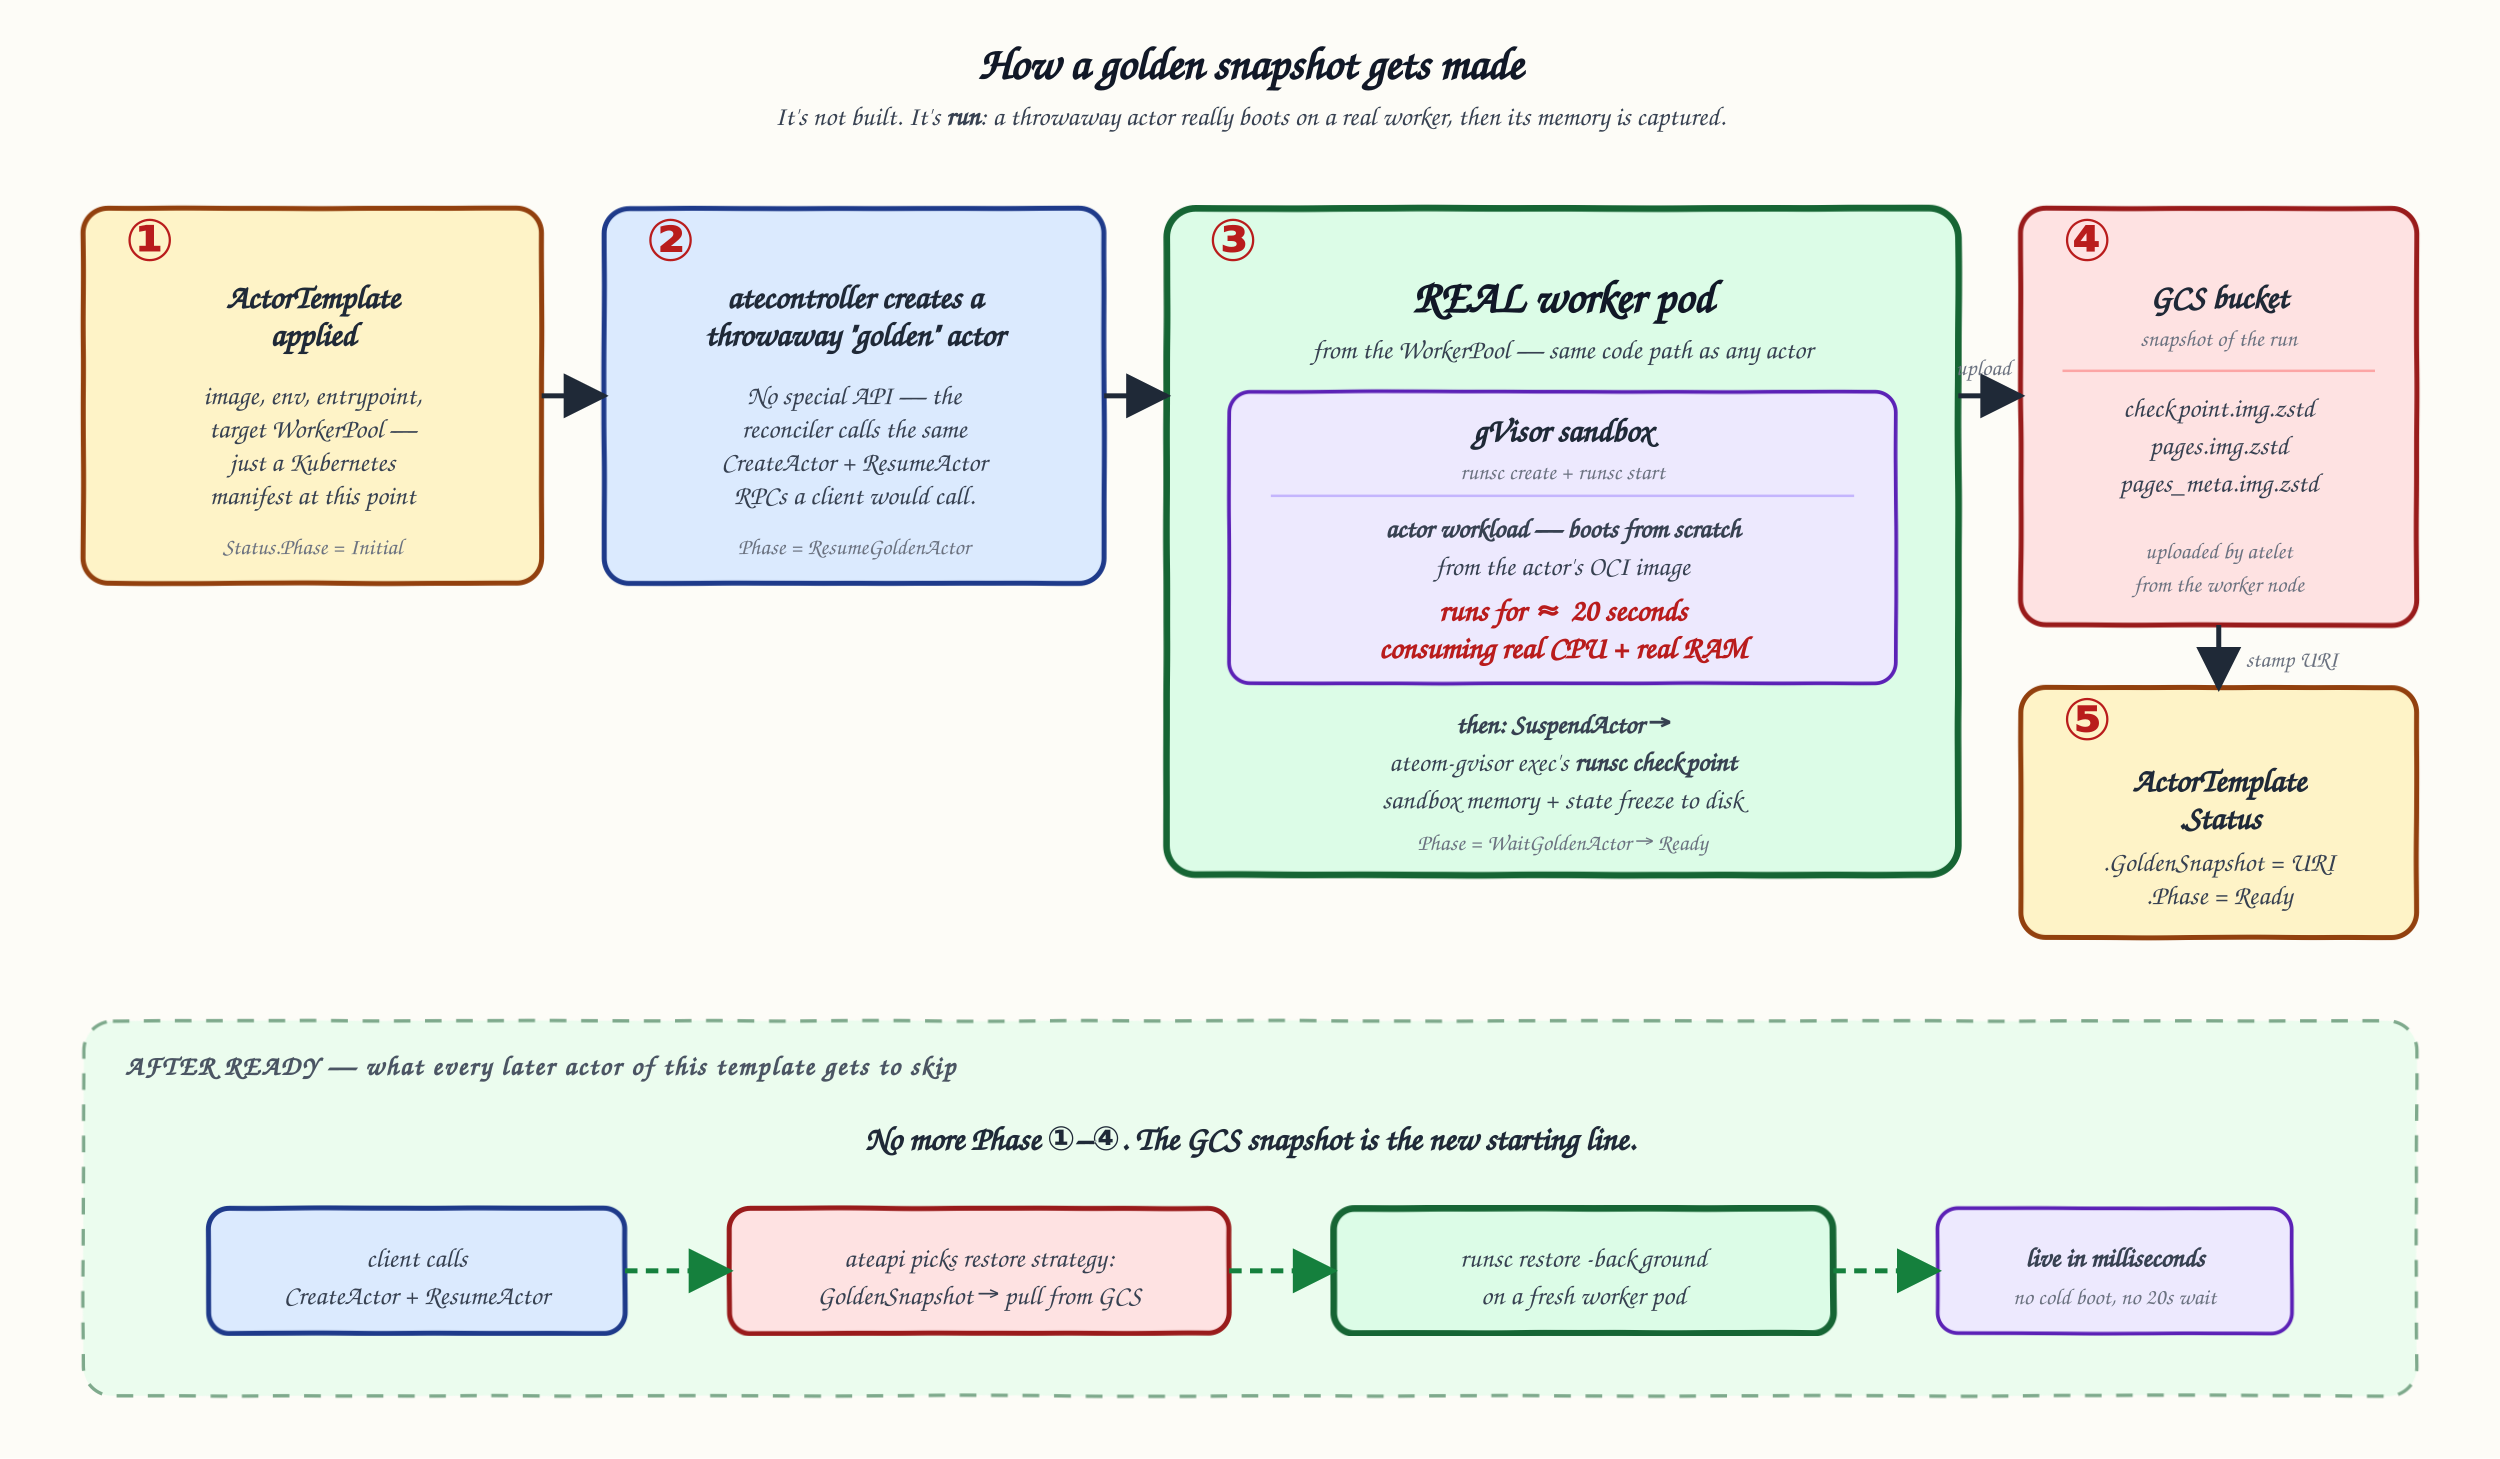
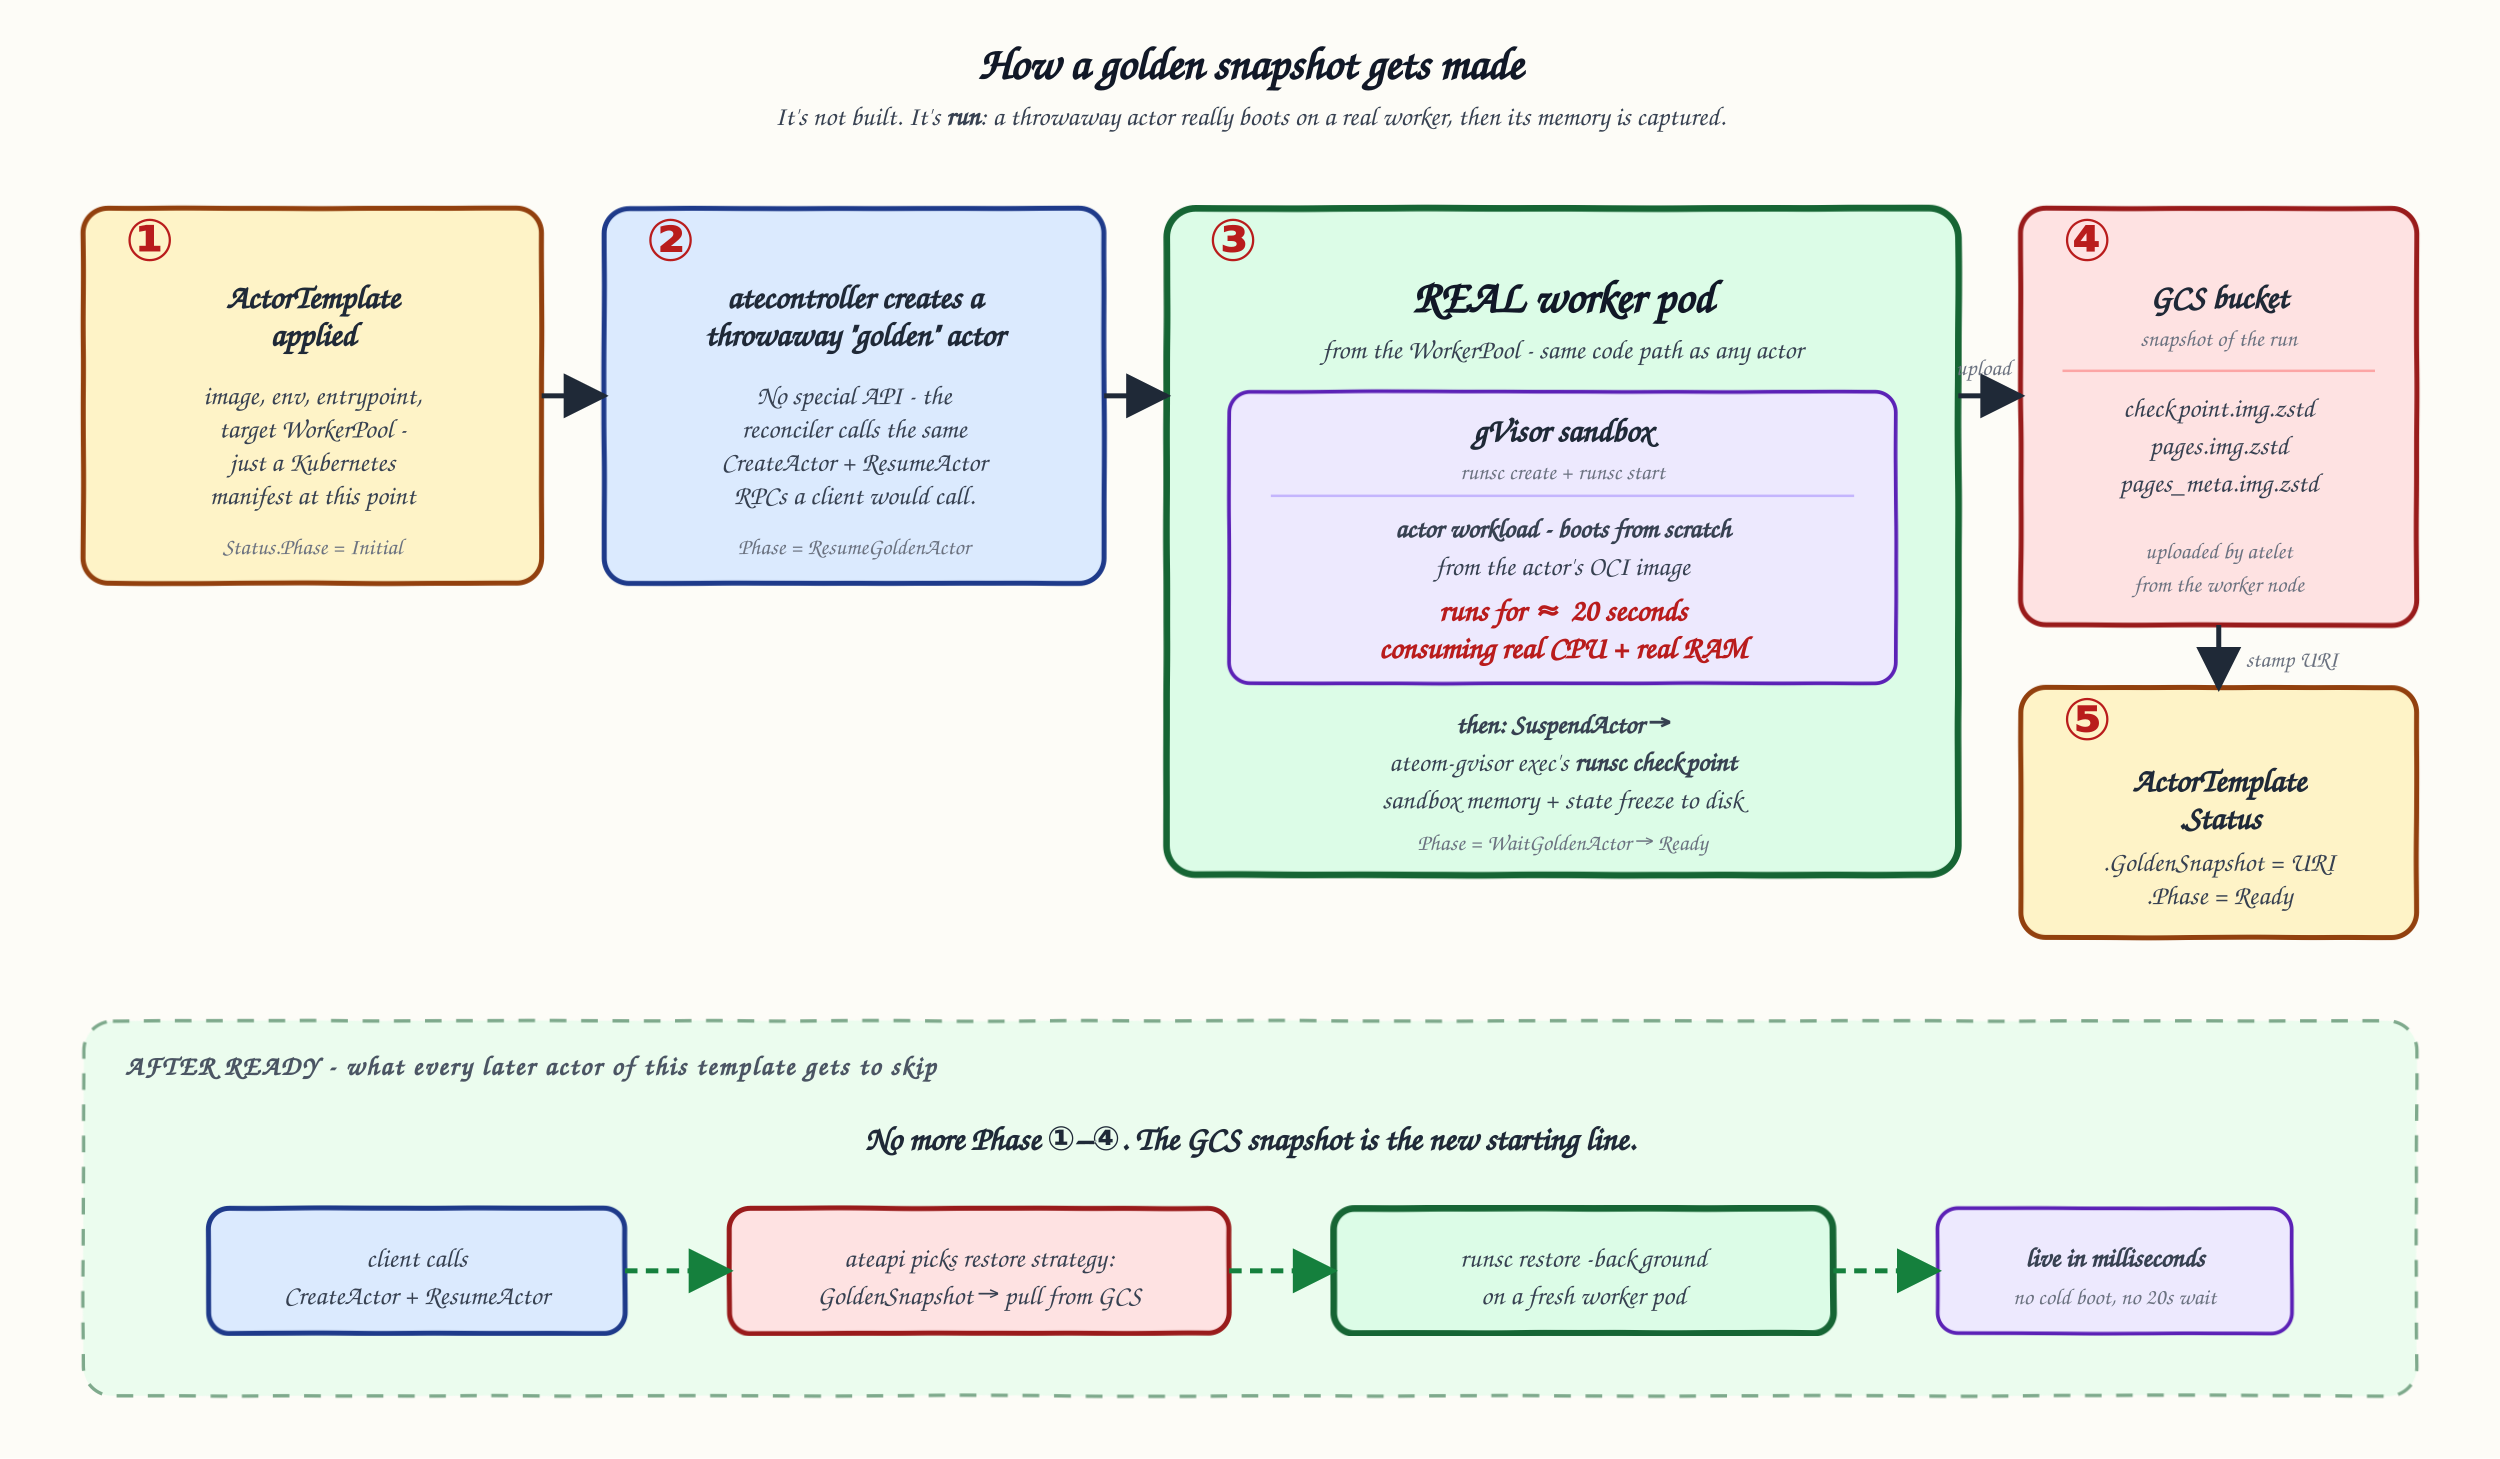
<svg xmlns="http://www.w3.org/2000/svg" viewBox="0 0 1200 700" role="img" aria-labelledby="title desc" font-family="'Comic Sans MS', 'Patrick Hand', 'Caveat', cursive, system-ui, sans-serif">
  <defs>
    <filter id="sketch" x="-2%" y="-2%" width="104%" height="104%">
      <feTurbulence type="fractalNoise" baseFrequency="0.018" numOctaves="2" seed="13" result="noise" />
      <feDisplacementMap in="SourceGraphic" in2="noise" scale="0.8" />
    </filter>
    <filter id="sketch-region" x="-2%" y="-2%" width="104%" height="104%">
      <feTurbulence type="fractalNoise" baseFrequency="0.014" numOctaves="2" seed="31" result="noise" />
      <feDisplacementMap in="SourceGraphic" in2="noise" scale="1.0" />
    </filter>
    <marker id="arrow" viewBox="0 0 10 10" refX="9" refY="5" markerWidth="9" markerHeight="9" orient="auto-start-reverse">
      <path d="M 0 0 L 10 5 L 0 10 z" fill="#1f2937" />
    </marker>
    <marker id="arrow-grn" viewBox="0 0 10 10" refX="9" refY="5" markerWidth="9" markerHeight="9" orient="auto-start-reverse">
      <path d="M 0 0 L 10 5 L 0 10 z" fill="#15803d" />
    </marker>
    <style>
      .box-crd    { fill: #fef3c7; stroke: #92400e; stroke-width: 2.4; }
      .box-cp     { fill: #dbeafe; stroke: #1e3a8a; stroke-width: 2.4; }
      .box-pod    { fill: #dcfce7; stroke: #166534; stroke-width: 3.2; }
      .box-st     { fill: #fee2e2; stroke: #991b1b; stroke-width: 2.4; }
      .box-sand   { fill: #ede9fe; stroke: #5b21b6; stroke-width: 1.8; }
      .box-note   { fill: #fef9c3; stroke: #a16207; stroke-width: 2.4; }
      .box-tmpl   { fill: #fef3c7; stroke: #92400e; stroke-width: 2.4; }

      .label-big   { font-size: 22px; font-weight: 700; fill: #111827; }
      .label-med   { font-size: 16px; font-weight: 700; fill: #1f2937; }
      .label-sm    { font-size: 13px; fill: #374151; }
      .label-tiny  { font-size: 11px; fill: #6b7280; }
      .step-num    { font-size: 28px; font-weight: 700; fill: #b91c1c; }
      .region-tag  { font-size: 13px; font-weight: 700; fill: #4b5563; letter-spacing: 0.08em; }
      .annot       { font-size: 13px; fill: #374151; font-style: italic; }
      .punch       { font-size: 15px; font-weight: 700; fill: #b91c1c; }

      .conn        { fill: none; stroke: #1f2937; stroke-width: 2.4; marker-end: url(#arrow); }
      .conn-grn    { fill: none; stroke: #15803d; stroke-width: 2.4; marker-end: url(#arrow-grn); stroke-dasharray: 6 4; }
    </style>
  </defs>
  <rect width="1200" height="700" fill="#fdfcf7" />
  <text x="600" y="38" text-anchor="middle" class="label-big">How a golden snapshot gets made</text>
  <text x="600" y="60" text-anchor="middle" class="annot">It's not built. It's <tspan font-weight="700">run</tspan>: a throwaway actor really boots on a real worker, then its memory is captured.</text>
  <g filter="url(#sketch)">
    <rect x="40" y="100" width="220" height="180" rx="12" class="box-crd" />
  </g>
  <text x="60" y="125" class="step-num">①</text>
  <text x="150" y="148" text-anchor="middle" class="label-med">ActorTemplate</text>
  <text x="150" y="166" text-anchor="middle" class="label-med">applied</text>
  <text x="150" y="194" text-anchor="middle" class="label-sm">image, env, entrypoint,</text>
-   <text x="150" y="210" text-anchor="middle" class="label-sm">target WorkerPool —</text>
+   <text x="150" y="210" text-anchor="middle" class="label-sm">target WorkerPool -</text>
  <text x="150" y="226" text-anchor="middle" class="label-sm">just a Kubernetes</text>
  <text x="150" y="242" text-anchor="middle" class="label-sm">manifest at this point</text>
  <text x="150" y="266" text-anchor="middle" class="label-tiny" fill="#6b7280">Status.Phase = Initial</text>
  <g filter="url(#sketch)">
    <rect x="290" y="100" width="240" height="180" rx="12" class="box-cp" />
  </g>
  <text x="310" y="125" class="step-num">②</text>
  <text x="410" y="148" text-anchor="middle" class="label-med">atecontroller creates a</text>
  <text x="410" y="166" text-anchor="middle" class="label-med">throwaway "golden" actor</text>
-   <text x="410" y="194" text-anchor="middle" class="label-sm">No special API — the</text>
+   <text x="410" y="194" text-anchor="middle" class="label-sm">No special API - the</text>
  <text x="410" y="210" text-anchor="middle" class="label-sm">reconciler calls the same</text>
  <text x="410" y="226" text-anchor="middle" class="label-sm">CreateActor + ResumeActor</text>
  <text x="410" y="242" text-anchor="middle" class="label-sm">RPCs a client would call.</text>
  <text x="410" y="266" text-anchor="middle" class="label-tiny" fill="#6b7280">Phase = ResumeGoldenActor</text>
  <g filter="url(#sketch)">
    <rect x="560" y="100" width="380" height="320" rx="14" class="box-pod" />
  </g>
  <text x="580" y="125" class="step-num">③</text>
  <text x="750" y="150" text-anchor="middle" class="label-big">REAL worker pod</text>
-   <text x="750" y="172" text-anchor="middle" class="annot">from the WorkerPool — same code path as any actor</text>
+   <text x="750" y="172" text-anchor="middle" class="annot">from the WorkerPool - same code path as any actor</text>
  <g filter="url(#sketch)">
    <rect x="590" y="188" width="320" height="140" rx="10" class="box-sand" />
  </g>
  <text x="750" y="212" text-anchor="middle" class="label-med" fill="#5b21b6">gVisor sandbox</text>
  <text x="750" y="230" text-anchor="middle" class="label-tiny" fill="#5b21b6">runsc create + runsc start</text>
  <line x1="610" y1="238" x2="890" y2="238" stroke="#c4b5fd" stroke-width="1.2" />
-   <text x="750" y="258" text-anchor="middle" class="label-sm" font-weight="700">actor workload — boots from scratch</text>
+   <text x="750" y="258" text-anchor="middle" class="label-sm" font-weight="700">actor workload - boots from scratch</text>
  <text x="750" y="276" text-anchor="middle" class="label-sm">from the actor's OCI image</text>
  <text x="750" y="298" text-anchor="middle" class="punch">runs for ≈ 20 seconds</text>
  <text x="750" y="316" text-anchor="middle" class="punch">consuming real CPU + real RAM</text>
  <text x="750" y="352" text-anchor="middle" class="label-sm" font-weight="700">then: SuspendActor →</text>
  <text x="750" y="370" text-anchor="middle" class="label-sm">ateom-gvisor exec's <tspan font-weight="700">runsc checkpoint</tspan>
  </text>
  <text x="750" y="388" text-anchor="middle" class="label-sm">sandbox memory + state freeze to disk</text>
  <text x="750" y="408" text-anchor="middle" class="label-tiny" fill="#6b7280">Phase = WaitGoldenActor → Ready</text>
  <g filter="url(#sketch)">
    <rect x="970" y="100" width="190" height="200" rx="12" class="box-st" />
  </g>
  <text x="990" y="125" class="step-num">④</text>
  <text x="1065" y="148" text-anchor="middle" class="label-med">GCS bucket</text>
  <text x="1065" y="166" text-anchor="middle" class="label-tiny">snapshot of the run</text>
  <line x1="990" y1="178" x2="1140" y2="178" stroke="#fca5a5" stroke-width="1.2" />
  <text x="1065" y="200" text-anchor="middle" class="label-sm">checkpoint.img.zstd</text>
  <text x="1065" y="218" text-anchor="middle" class="label-sm">pages.img.zstd</text>
  <text x="1065" y="236" text-anchor="middle" class="label-sm">pages_meta.img.zstd</text>
  <text x="1065" y="268" text-anchor="middle" class="label-tiny" fill="#6b7280">uploaded by atelet</text>
  <text x="1065" y="284" text-anchor="middle" class="label-tiny" fill="#6b7280">from the worker node</text>
  <g filter="url(#sketch)">
    <rect x="970" y="330" width="190" height="120" rx="12" class="box-tmpl" />
  </g>
  <text x="990" y="355" class="step-num">⑤</text>
  <text x="1065" y="380" text-anchor="middle" class="label-med">ActorTemplate</text>
  <text x="1065" y="398" text-anchor="middle" class="label-med">.Status</text>
  <text x="1065" y="418" text-anchor="middle" class="label-sm">.GoldenSnapshot = URI</text>
  <text x="1065" y="434" text-anchor="middle" class="label-sm">.Phase = Ready</text>
  <path d="M 260 190 L 290 190" class="conn" />
  <path d="M 530 190 L 560 190" class="conn" />
  <path d="M 940 190 L 970 190" class="conn" />
  <text x="952" y="180" class="label-tiny" fill="#6b7280" text-anchor="middle">upload</text>
  <path d="M 1065 300 L 1065 330" class="conn" />
  <text x="1078" y="320" class="label-tiny" fill="#6b7280">stamp URI</text>
  <g filter="url(#sketch-region)" opacity="0.55">
    <rect x="40" y="490" width="1120" height="180" rx="14" fill="#dcfce7" stroke="#166534" stroke-width="1.6" stroke-dasharray="8 7" />
  </g>
-   <text x="60" y="516" class="region-tag">AFTER READY — what every later actor of this template gets to skip</text>
+   <text x="60" y="516" class="region-tag">AFTER READY - what every later actor of this template gets to skip</text>
  <text x="600" y="552" text-anchor="middle" class="label-med">No more Phase ①–④. The GCS snapshot is the new starting line.</text>
  <g filter="url(#sketch)">
    <rect x="100" y="580" width="200" height="60" rx="10" class="box-cp" />
    <rect x="350" y="580" width="240" height="60" rx="10" class="box-st" />
    <rect x="640" y="580" width="240" height="60" rx="10" class="box-pod" />
    <rect x="930" y="580" width="170" height="60" rx="10" class="box-sand" />
  </g>
  <text x="200" y="608" text-anchor="middle" class="label-sm">client calls</text>
  <text x="200" y="626" text-anchor="middle" class="label-sm">CreateActor + ResumeActor</text>
  <text x="470" y="608" text-anchor="middle" class="label-sm">ateapi picks restore strategy:</text>
  <text x="470" y="626" text-anchor="middle" class="label-sm">GoldenSnapshot → pull from GCS</text>
  <text x="760" y="608" text-anchor="middle" class="label-sm">runsc restore -background</text>
  <text x="760" y="626" text-anchor="middle" class="label-sm">on a fresh worker pod</text>
  <text x="1015" y="608" text-anchor="middle" class="label-sm" font-weight="700">live in milliseconds</text>
  <text x="1015" y="626" text-anchor="middle" class="label-tiny" fill="#5b21b6">no cold boot, no 20s wait</text>
  <path d="M 300 610 L 350 610" class="conn-grn" />
  <path d="M 590 610 L 640 610" class="conn-grn" />
  <path d="M 880 610 L 930 610" class="conn-grn" />
</svg>
